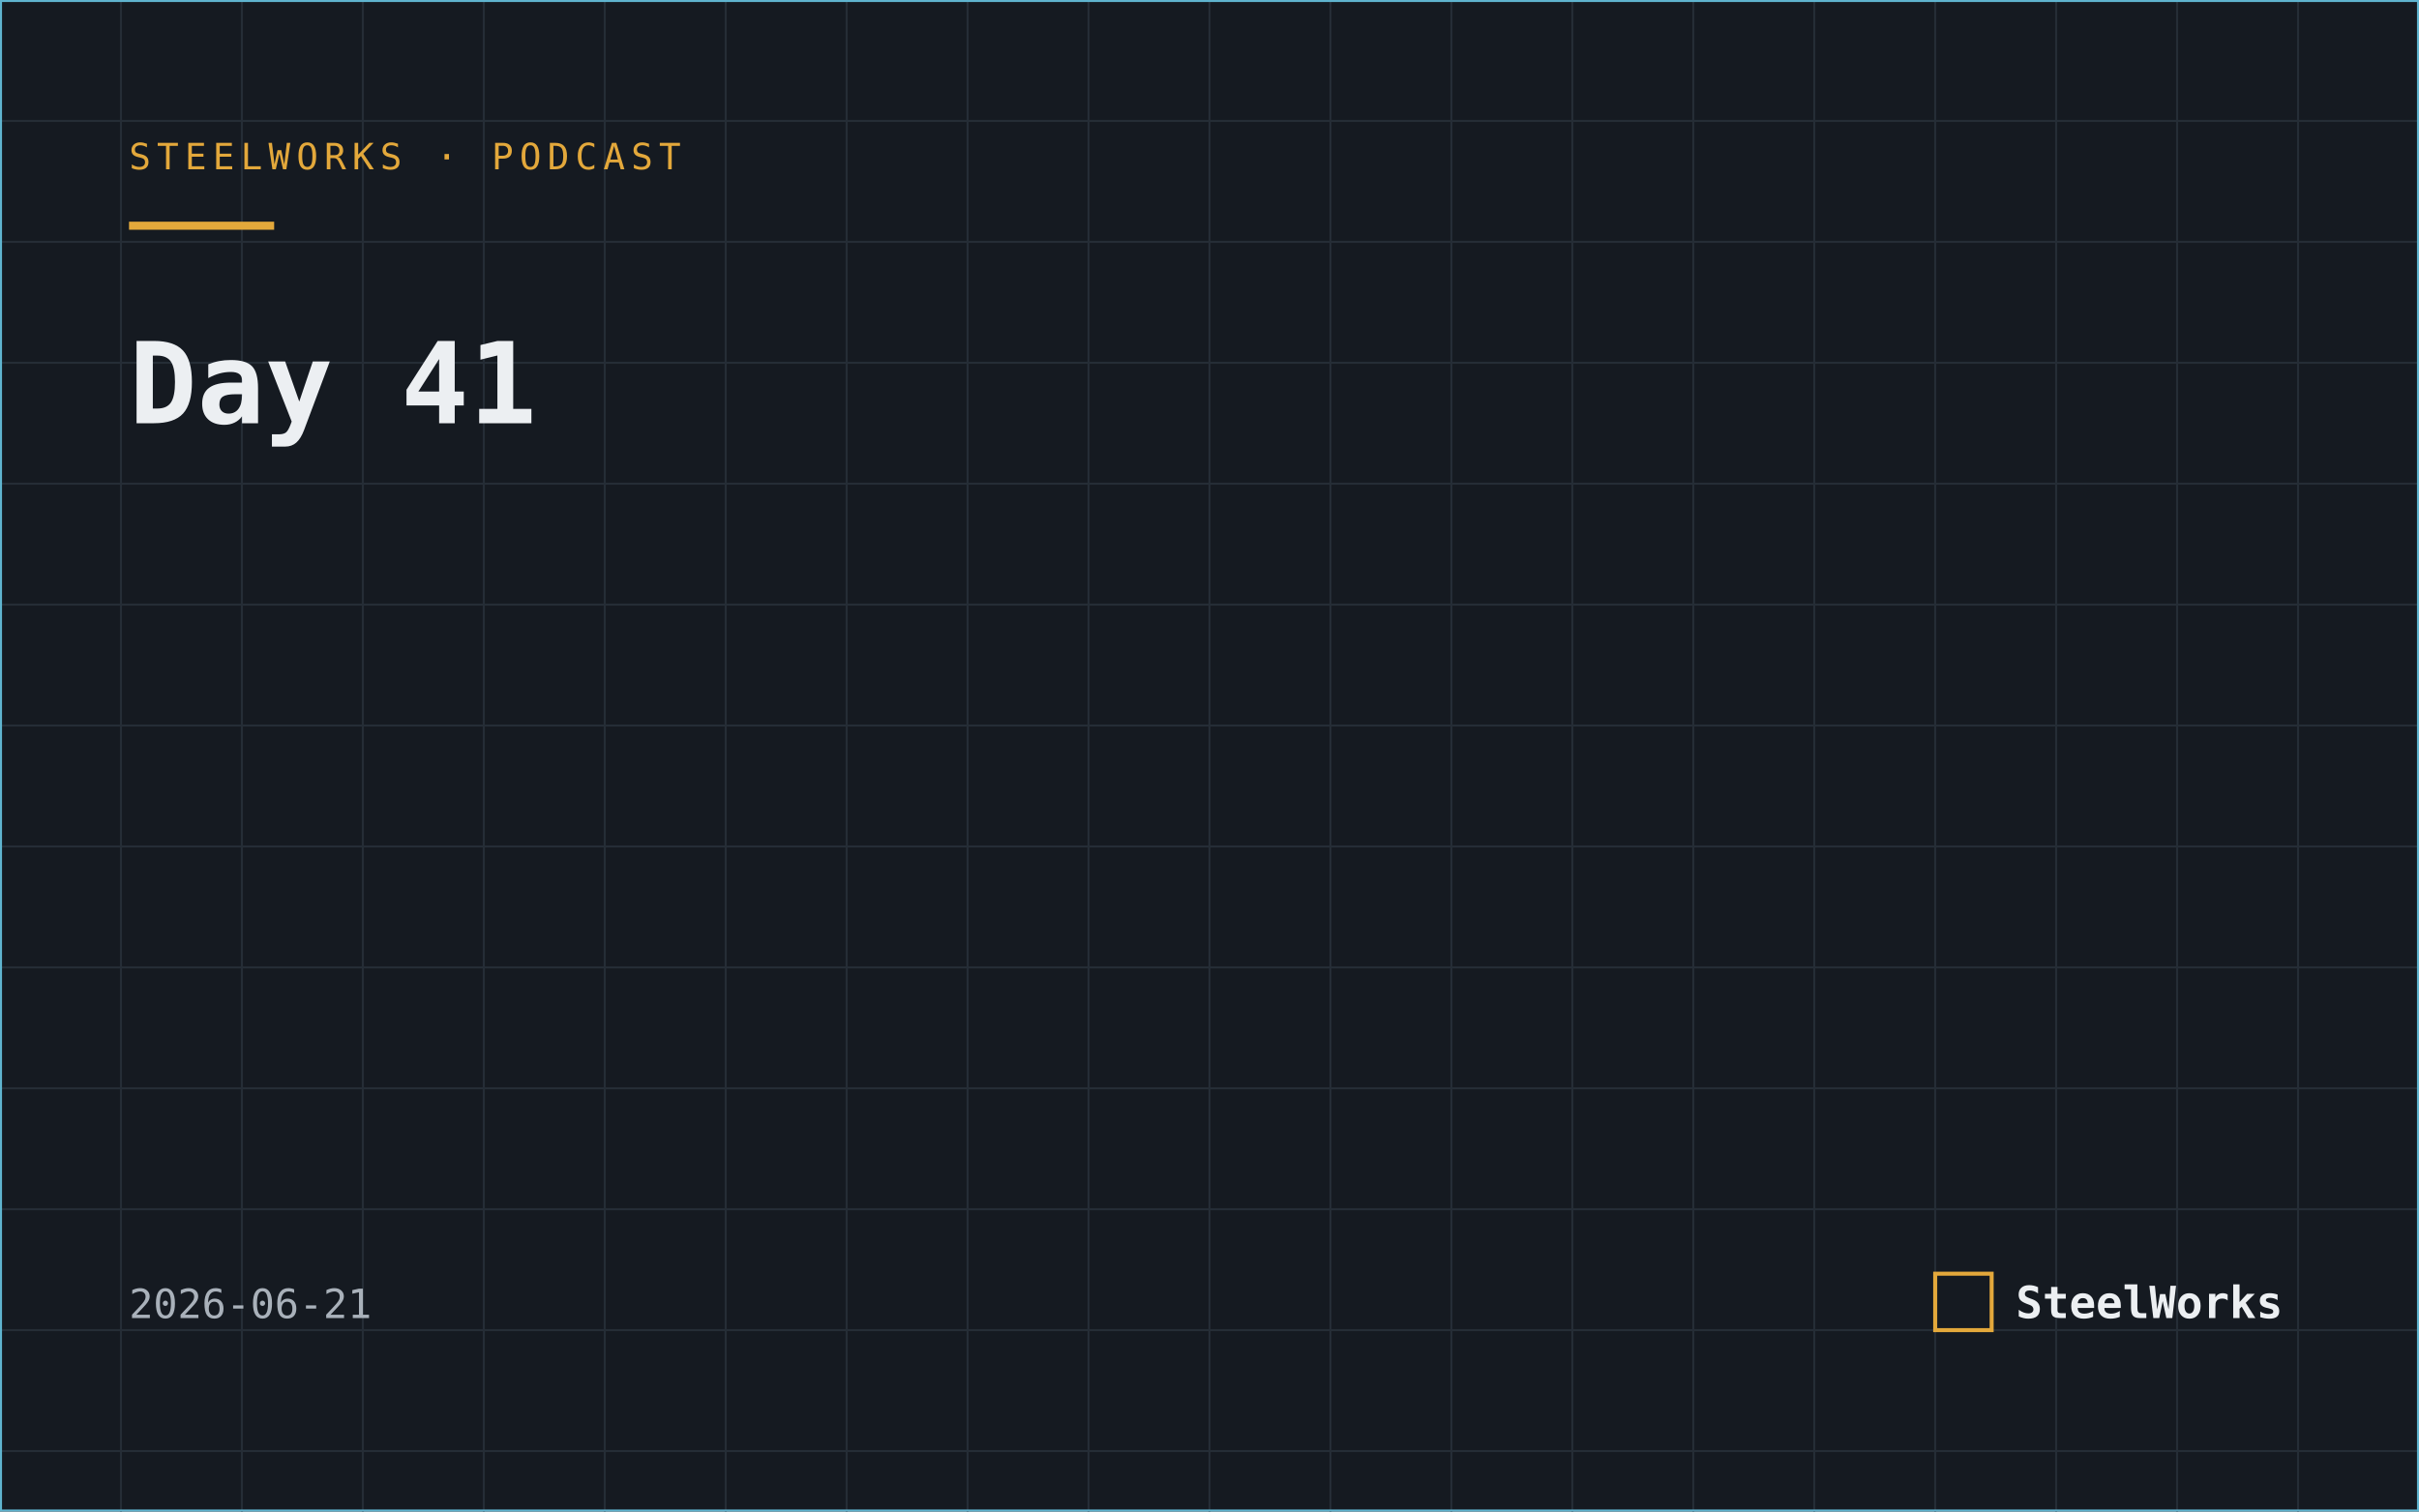
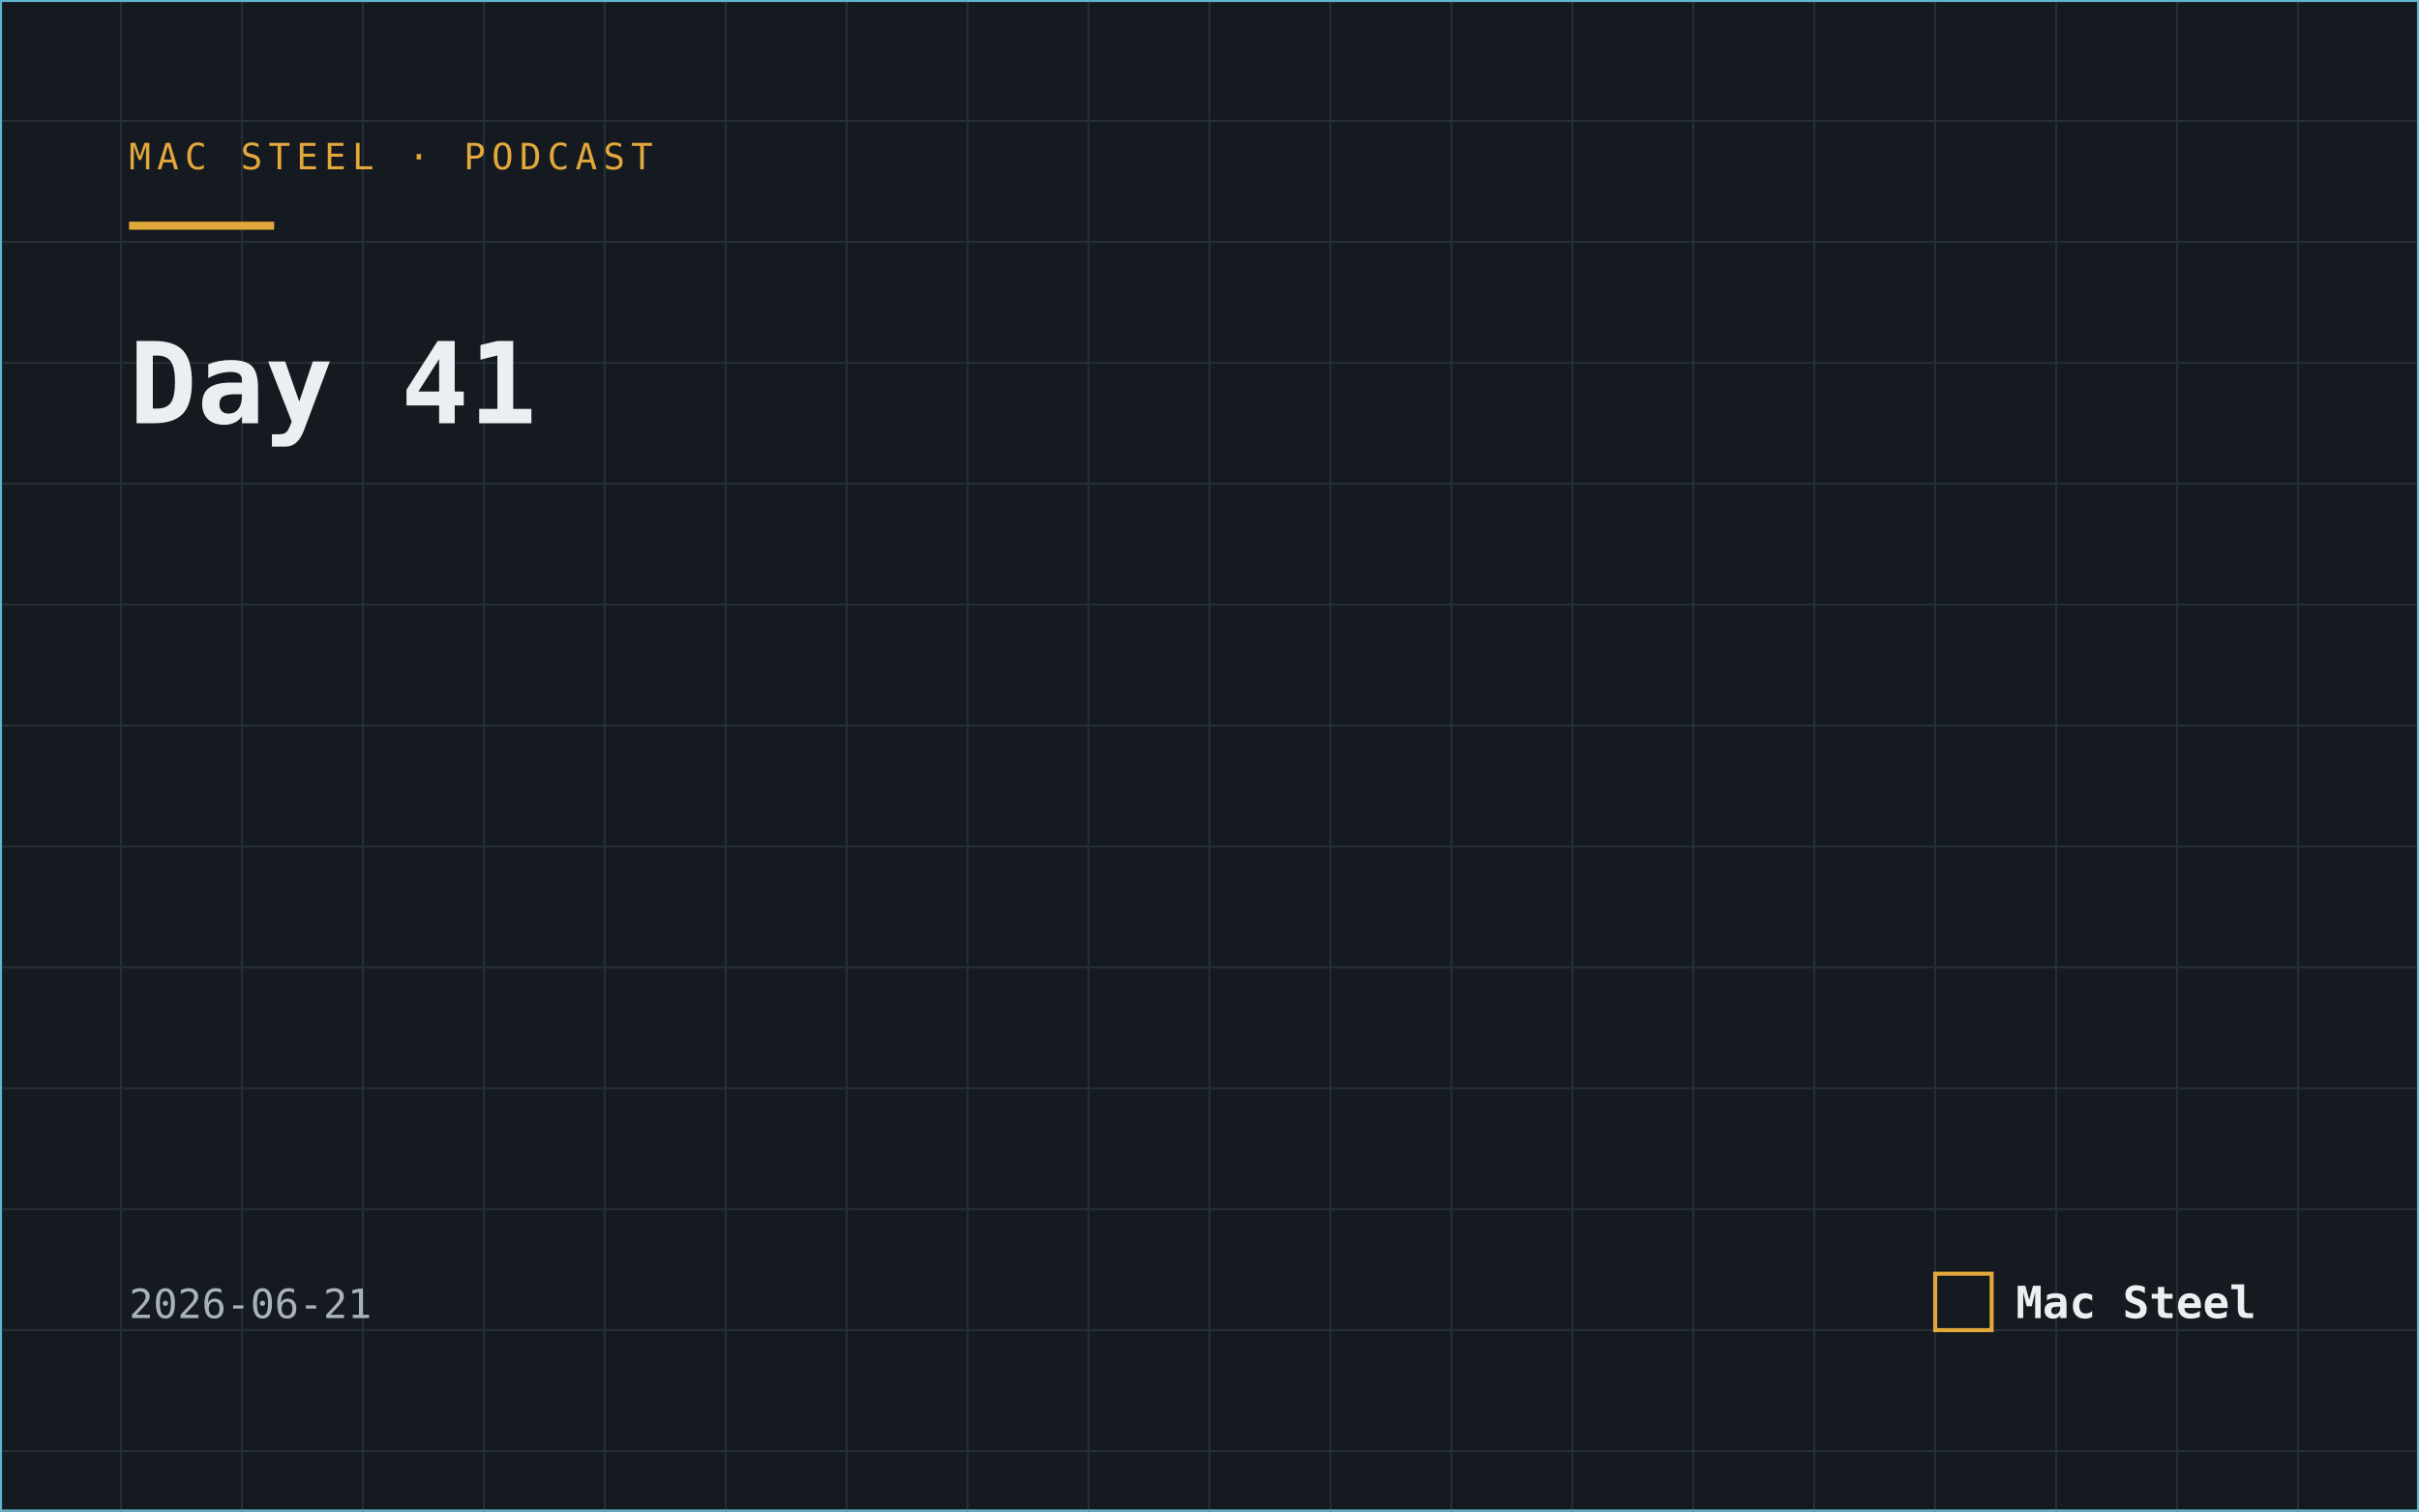
<svg xmlns="http://www.w3.org/2000/svg" viewBox="0 0 1200 750" width="1200" height="750" role="img" aria-label="Podcast: Day 41">
  <rect width="1200" height="750" fill="#151a21" />
  <line x1="60" y1="0" x2="60" y2="750" stroke="#252d36" stroke-width="1" />
  <line x1="120" y1="0" x2="120" y2="750" stroke="#252d36" stroke-width="1" />
  <line x1="180" y1="0" x2="180" y2="750" stroke="#252d36" stroke-width="1" />
  <line x1="240" y1="0" x2="240" y2="750" stroke="#252d36" stroke-width="1" />
  <line x1="300" y1="0" x2="300" y2="750" stroke="#252d36" stroke-width="1" />
  <line x1="360" y1="0" x2="360" y2="750" stroke="#252d36" stroke-width="1" />
  <line x1="420" y1="0" x2="420" y2="750" stroke="#252d36" stroke-width="1" />
  <line x1="480" y1="0" x2="480" y2="750" stroke="#252d36" stroke-width="1" />
  <line x1="540" y1="0" x2="540" y2="750" stroke="#252d36" stroke-width="1" />
  <line x1="600" y1="0" x2="600" y2="750" stroke="#252d36" stroke-width="1" />
  <line x1="660" y1="0" x2="660" y2="750" stroke="#252d36" stroke-width="1" />
  <line x1="720" y1="0" x2="720" y2="750" stroke="#252d36" stroke-width="1" />
  <line x1="780" y1="0" x2="780" y2="750" stroke="#252d36" stroke-width="1" />
  <line x1="840" y1="0" x2="840" y2="750" stroke="#252d36" stroke-width="1" />
  <line x1="900" y1="0" x2="900" y2="750" stroke="#252d36" stroke-width="1" />
  <line x1="960" y1="0" x2="960" y2="750" stroke="#252d36" stroke-width="1" />
  <line x1="1020" y1="0" x2="1020" y2="750" stroke="#252d36" stroke-width="1" />
  <line x1="1080" y1="0" x2="1080" y2="750" stroke="#252d36" stroke-width="1" />
  <line x1="1140" y1="0" x2="1140" y2="750" stroke="#252d36" stroke-width="1" />
  <line x1="0" y1="60" x2="1200" y2="60" stroke="#252d36" stroke-width="1" />
  <line x1="0" y1="120" x2="1200" y2="120" stroke="#252d36" stroke-width="1" />
  <line x1="0" y1="180" x2="1200" y2="180" stroke="#252d36" stroke-width="1" />
  <line x1="0" y1="240" x2="1200" y2="240" stroke="#252d36" stroke-width="1" />
  <line x1="0" y1="300" x2="1200" y2="300" stroke="#252d36" stroke-width="1" />
  <line x1="0" y1="360" x2="1200" y2="360" stroke="#252d36" stroke-width="1" />
  <line x1="0" y1="420" x2="1200" y2="420" stroke="#252d36" stroke-width="1" />
  <line x1="0" y1="480" x2="1200" y2="480" stroke="#252d36" stroke-width="1" />
  <line x1="0" y1="540" x2="1200" y2="540" stroke="#252d36" stroke-width="1" />
  <line x1="0" y1="600" x2="1200" y2="600" stroke="#252d36" stroke-width="1" />
  <line x1="0" y1="660" x2="1200" y2="660" stroke="#252d36" stroke-width="1" />
  <line x1="0" y1="720" x2="1200" y2="720" stroke="#252d36" stroke-width="1" />
-   <text x="64" y="84" font-family="JetBrains Mono, ui-monospace, Menlo, Consolas, monospace" font-size="18" fill="#e3a83b" text-anchor="start" font-weight="normal" letter-spacing="3">STEELWORKS · PODCAST</text>
+   <text x="64" y="84" font-family="JetBrains Mono, ui-monospace, Menlo, Consolas, monospace" font-size="18" fill="#e3a83b" text-anchor="start" font-weight="normal" letter-spacing="3">MAC STEEL · PODCAST</text>
  <rect x="64" y="110" width="72" height="4" fill="#e3a83b" />
  <text x="64" y="210" font-family="JetBrains Mono, ui-monospace, Menlo, Consolas, monospace" font-size="56" fill="#eceff2" text-anchor="start" font-weight="bold">Day 41</text>
  <text x="64" y="654" font-family="JetBrains Mono, ui-monospace, Menlo, Consolas, monospace" font-size="20" fill="#a9b1ba" text-anchor="start" font-weight="normal">2026-06-21</text>
  <rect x="960" y="632" width="28" height="28" fill="none" stroke="#e3a83b" stroke-width="2" />
-   <text x="1000" y="654" font-family="JetBrains Mono, ui-monospace, Menlo, Consolas, monospace" font-size="22" fill="#eceff2" text-anchor="start" font-weight="bold">SteelWorks</text>
+   <text x="1000" y="654" font-family="JetBrains Mono, ui-monospace, Menlo, Consolas, monospace" font-size="22" fill="#eceff2" text-anchor="start" font-weight="bold">Mac Steel</text>
  <rect x="0.5" y="0.5" width="1199" height="749" fill="none" stroke="#5fb4cf" stroke-width="1" />
</svg>
